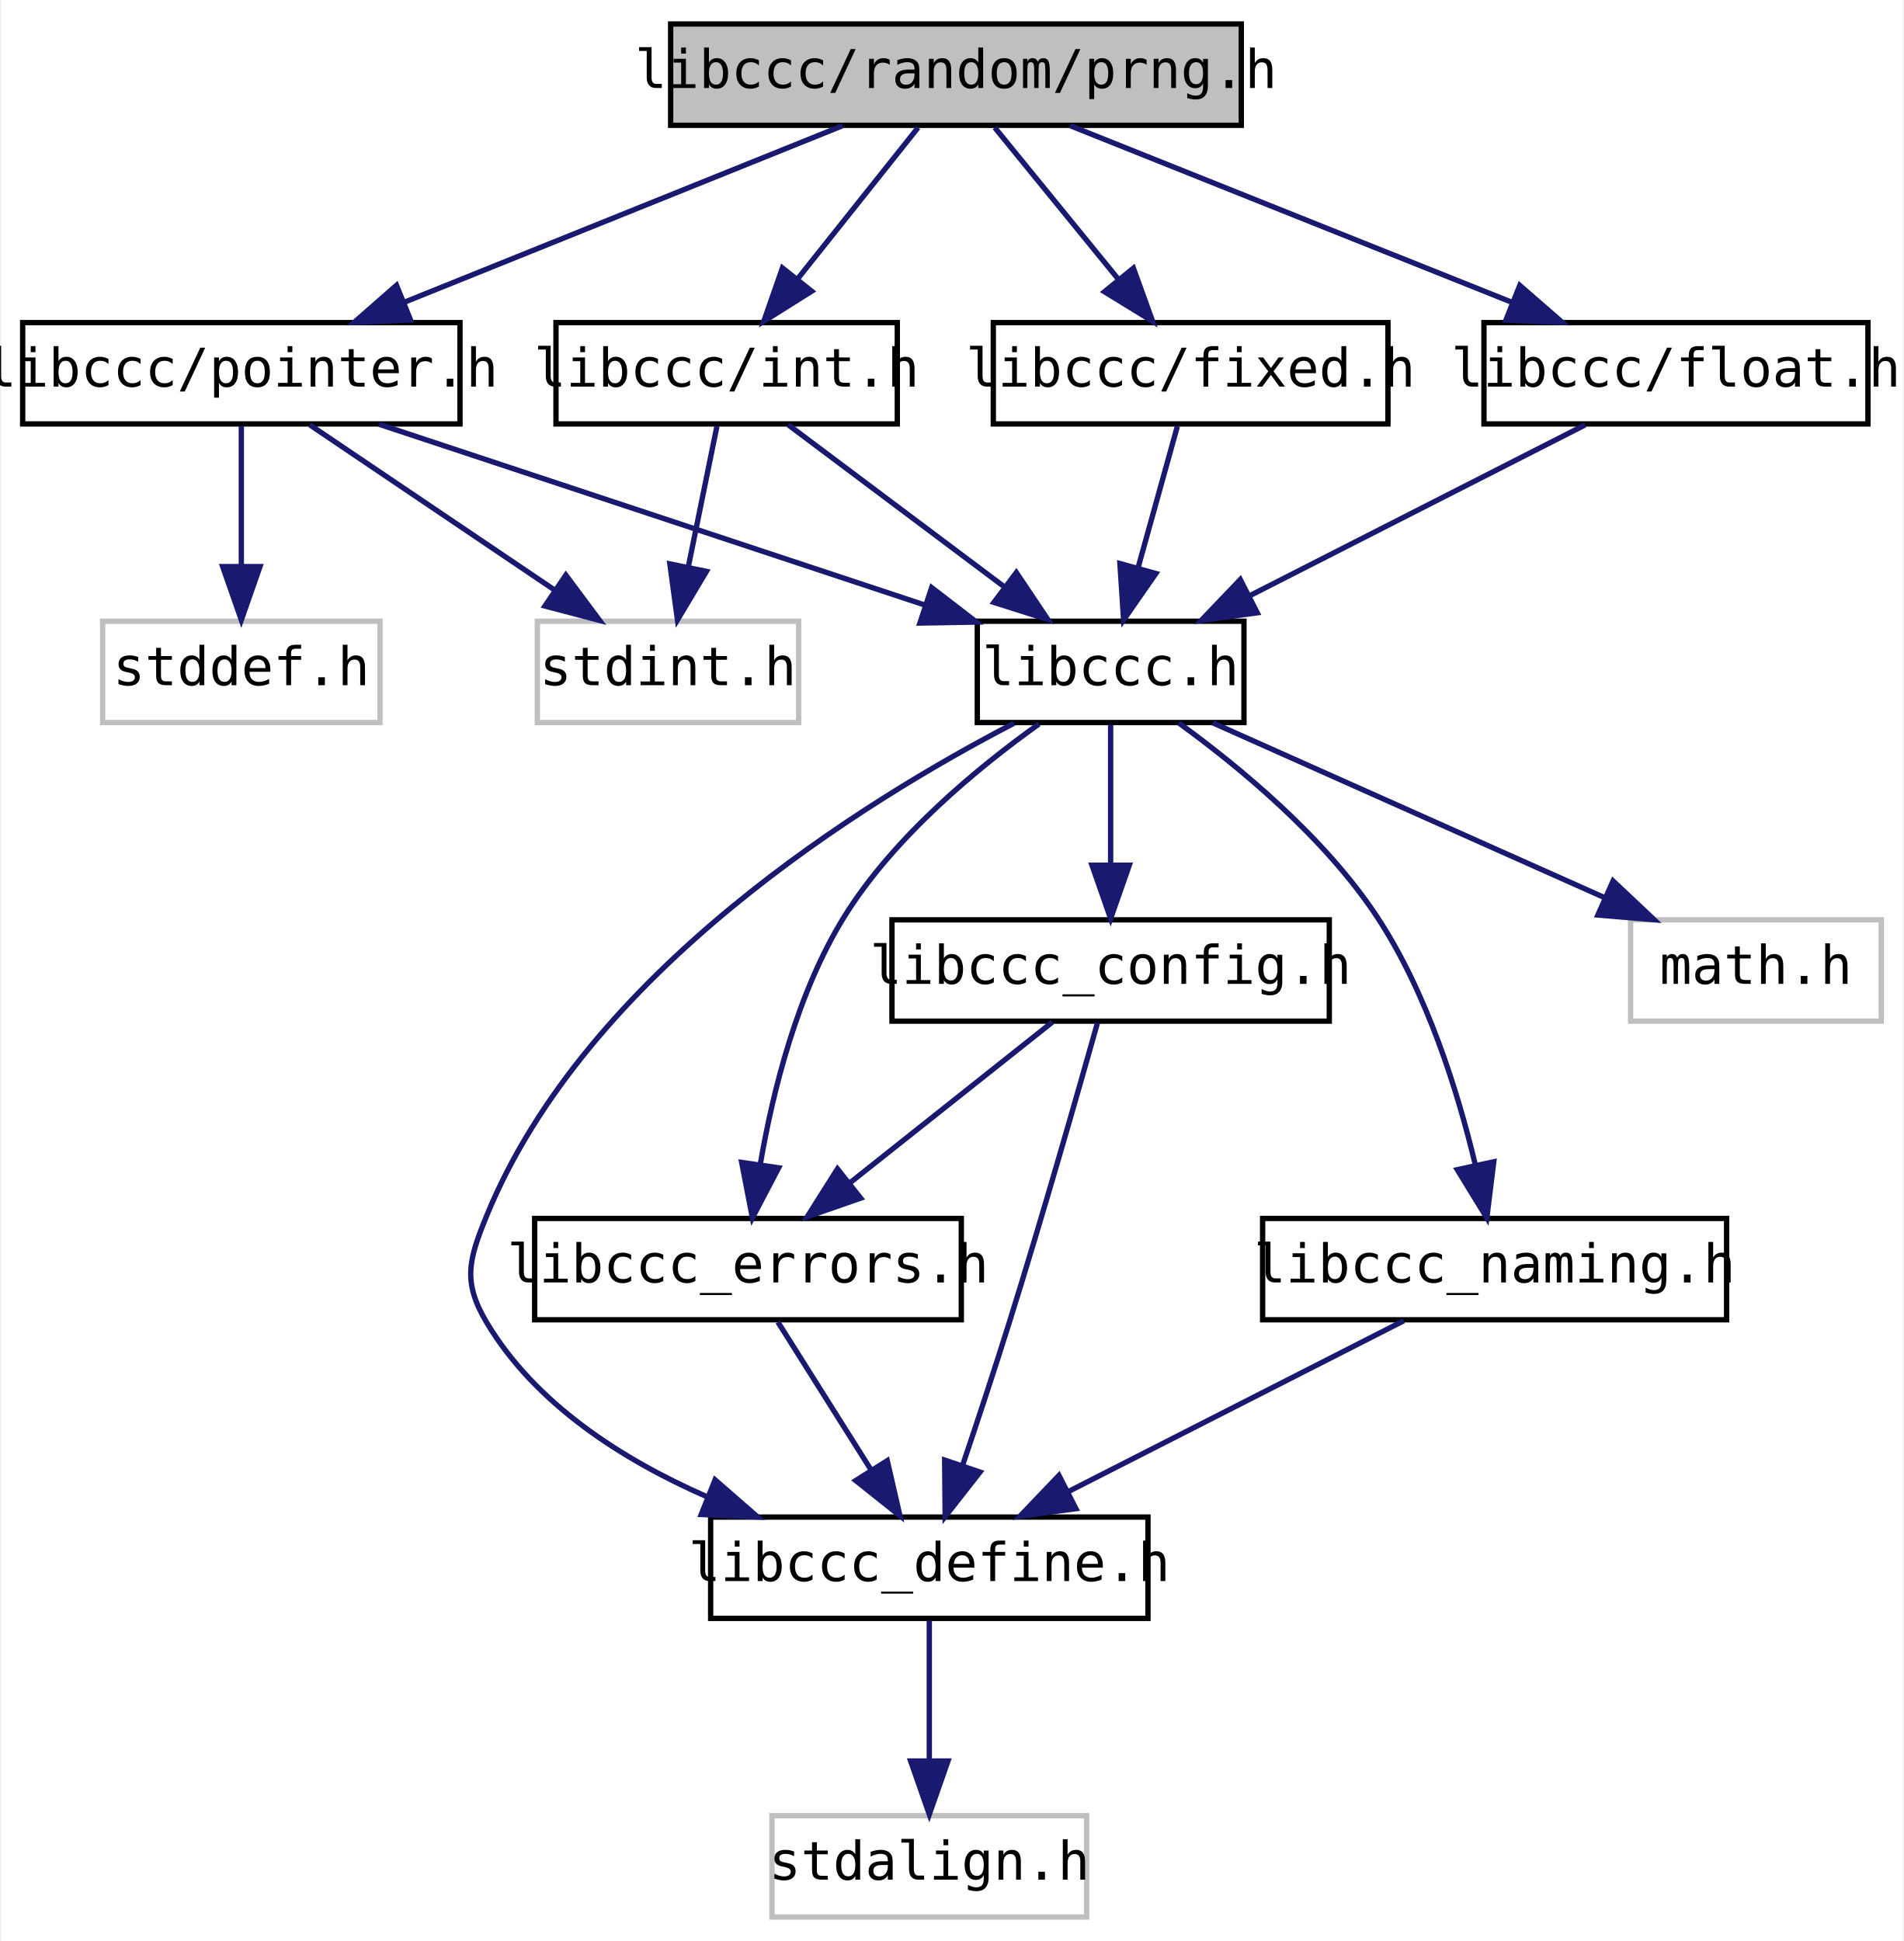
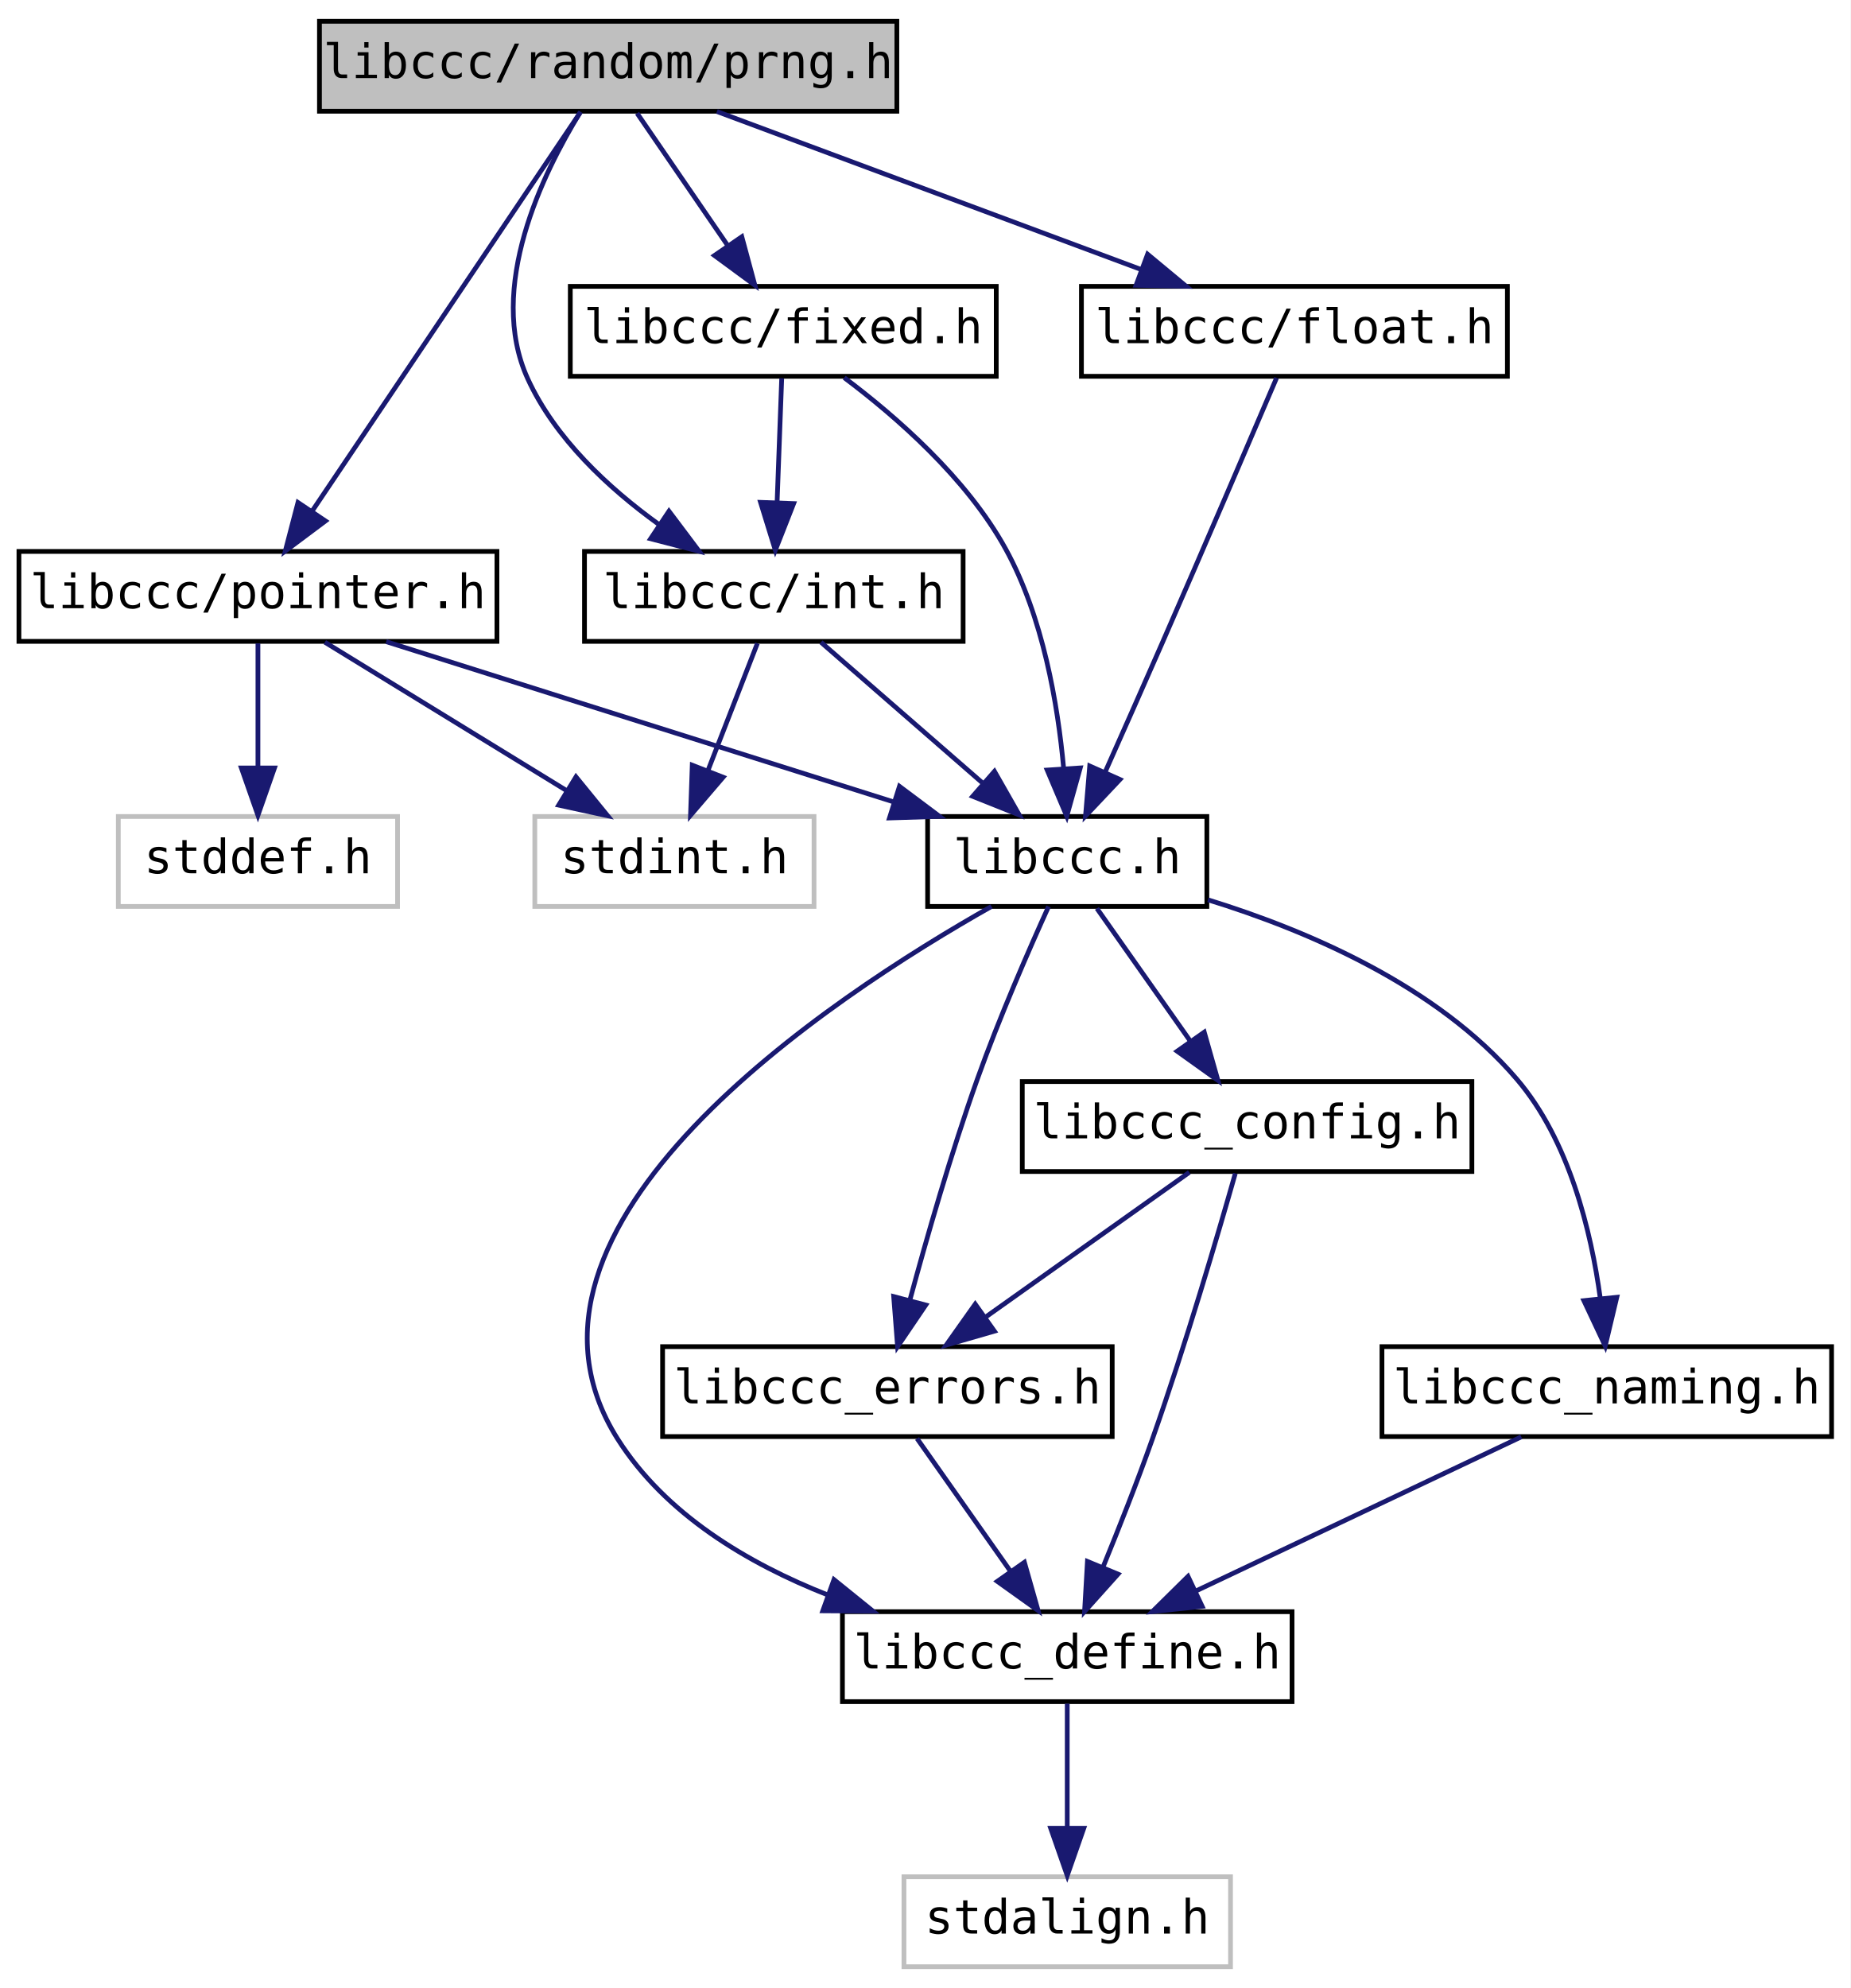
- <svg xmlns="http://www.w3.org/2000/svg" xmlns:xlink="http://www.w3.org/1999/xlink" width="357pt" height="364pt" viewBox="0.00 0.00 356.50 364.00">
-   <g id="graph0" class="graph" transform="scale(1 1) rotate(0) translate(4 360)">
-     <polygon fill="white" stroke="transparent" points="-4,4 -4,-360 352.5,-360 352.5,4 -4,4" />
+ <svg xmlns="http://www.w3.org/2000/svg" xmlns:xlink="http://www.w3.org/1999/xlink" width="391pt" height="420pt" viewBox="0.00 0.00 391.00 420.00">
+   <g id="graph0" class="graph" transform="scale(1 1) rotate(0) translate(4 416)">
+     <polygon fill="white" stroke="transparent" points="-4,4 -4,-416 387,-416 387,4 -4,4" />
    <g id="node1" class="node">
      <g id="a_node1">
        <a xlink:title=" ">
-           <polygon fill="#bfbfbf" stroke="black" points="121.5,-336.5 121.5,-355.5 228.5,-355.5 228.5,-336.5 121.5,-336.5" />
-           <text text-anchor="middle" x="175" y="-343.5" font-family="Consolas" font-size="10.00">libccc/random/prng.h</text>
+           <polygon fill="#bfbfbf" stroke="black" points="63.5,-392.5 63.5,-411.5 185.5,-411.5 185.5,-392.5 63.5,-392.5" />
+           <text text-anchor="middle" x="124.5" y="-399.5" font-family="Consolas" font-size="10.00">libccc/random/prng.h</text>
        </a>
      </g>
    </g>
    <g id="node2" class="node">
      <g id="a_node2">
-         <a xlink:href="$int_8h.html" xlink:title=" ">
-           <polygon fill="white" stroke="black" points="100,-280.5 100,-299.5 164,-299.5 164,-280.5 100,-280.5" />
-           <text text-anchor="middle" x="132" y="-287.5" font-family="Consolas" font-size="10.00">libccc/int.h</text>
+         <a xlink:href="int_8h.html" target="_top" xlink:title=" ">
+           <polygon fill="white" stroke="black" points="119.5,-280.5 119.5,-299.5 199.5,-299.5 199.5,-280.5 119.5,-280.5" />
+           <text text-anchor="middle" x="159.5" y="-287.5" font-family="Consolas" font-size="10.00">libccc/int.h</text>
        </a>
      </g>
    </g>
    <g id="edge1" class="edge">
-       <path fill="none" stroke="midnightblue" d="M167.9,-336.08C161.76,-328.38 152.73,-317.03 145.26,-307.65" />
-       <polygon fill="midnightblue" stroke="midnightblue" points="147.94,-305.39 138.97,-299.75 142.46,-309.75 147.94,-305.39" />
+       <path fill="none" stroke="midnightblue" d="M118.59,-392.26C110.72,-379.47 98.77,-355.1 107.5,-336 113.28,-323.36 124.55,-312.91 135.13,-305.27" />
+       <polygon fill="midnightblue" stroke="midnightblue" points="137.35,-308 143.72,-299.53 133.46,-302.18 137.35,-308" />
+     </g>
+     <g id="node10" class="node">
+       <g id="a_node10">
+         <a xlink:href="fixed_8h.html" target="_top" xlink:title=" ">
+           <polygon fill="white" stroke="black" points="116.5,-336.5 116.5,-355.5 206.5,-355.5 206.5,-336.5 116.5,-336.5" />
+           <text text-anchor="middle" x="161.5" y="-343.5" font-family="Consolas" font-size="10.00">libccc/fixed.h</text>
+         </a>
+       </g>
+     </g>
+     <g id="edge13" class="edge">
+       <path fill="none" stroke="midnightblue" d="M130.61,-392.08C135.78,-384.53 143.35,-373.49 149.69,-364.23" />
+       <polygon fill="midnightblue" stroke="midnightblue" points="152.74,-365.98 155.5,-355.75 146.96,-362.02 152.74,-365.98" />
    </g>
    <g id="node11" class="node">
      <g id="a_node11">
-         <a xlink:href="$fixed_8h.html" xlink:title=" ">
-           <polygon fill="white" stroke="black" points="182,-280.5 182,-299.5 256,-299.5 256,-280.5 182,-280.5" />
-           <text text-anchor="middle" x="219" y="-287.5" font-family="Consolas" font-size="10.00">libccc/fixed.h</text>
-         </a>
-       </g>
-     </g>
-     <g id="edge14" class="edge">
-       <path fill="none" stroke="midnightblue" d="M182.27,-336.08C188.54,-328.38 197.79,-317.03 205.43,-307.65" />
-       <polygon fill="midnightblue" stroke="midnightblue" points="208.27,-309.71 211.87,-299.75 202.84,-305.29 208.27,-309.71" />
-     </g>
-     <g id="node12" class="node">
-       <g id="a_node12">
-         <a xlink:href="$float_8h.html" xlink:title=" ">
-           <polygon fill="white" stroke="black" points="274,-280.5 274,-299.5 346,-299.5 346,-280.5 274,-280.5" />
-           <text text-anchor="middle" x="310" y="-287.5" font-family="Consolas" font-size="10.00">libccc/float.h</text>
+         <a xlink:href="float_8h.html" target="_top" xlink:title=" ">
+           <polygon fill="white" stroke="black" points="224.5,-336.5 224.5,-355.5 314.5,-355.5 314.5,-336.5 224.5,-336.5" />
+           <text text-anchor="middle" x="269.5" y="-343.5" font-family="Consolas" font-size="10.00">libccc/float.h</text>
        </a>
      </g>
    </g>
    <g id="edge16" class="edge">
-       <path fill="none" stroke="midnightblue" d="M196.39,-336.44C218.71,-327.52 253.9,-313.44 279.21,-303.32" />
-       <polygon fill="midnightblue" stroke="midnightblue" points="280.72,-306.48 288.71,-299.52 278.12,-299.98 280.72,-306.48" />
+       <path fill="none" stroke="midnightblue" d="M147.48,-392.44C171.66,-383.44 209.92,-369.19 237.15,-359.05" />
+       <polygon fill="midnightblue" stroke="midnightblue" points="238.48,-362.29 246.63,-355.52 236.04,-355.73 238.48,-362.29" />
    </g>
-     <g id="node13" class="node">
-       <g id="a_node13">
-         <a xlink:href="$pointer_8h.html" xlink:title=" ">
-           <polygon fill="white" stroke="black" points="0,-280.5 0,-299.5 82,-299.5 82,-280.5 0,-280.5" />
-           <text text-anchor="middle" x="41" y="-287.5" font-family="Consolas" font-size="10.00">libccc/pointer.h</text>
+     <g id="node12" class="node">
+       <g id="a_node12">
+         <a xlink:href="pointer_8h.html" target="_top" xlink:title=" ">
+           <polygon fill="white" stroke="black" points="0,-280.5 0,-299.5 101,-299.5 101,-280.5 0,-280.5" />
+           <text text-anchor="middle" x="50.5" y="-287.5" font-family="Consolas" font-size="10.00">libccc/pointer.h</text>
        </a>
      </g>
    </g>
    <g id="edge18" class="edge">
-       <path fill="none" stroke="midnightblue" d="M153.77,-336.44C131.62,-327.52 96.68,-313.44 71.56,-303.32" />
-       <polygon fill="midnightblue" stroke="midnightblue" points="72.72,-300.01 62.13,-299.52 70.1,-306.5 72.72,-300.01" />
+       <path fill="none" stroke="midnightblue" d="M118.69,-392.37C106.48,-374.22 77.95,-331.8 61.93,-307.99" />
+       <polygon fill="midnightblue" stroke="midnightblue" points="64.77,-305.94 56.28,-299.59 58.96,-309.84 64.77,-305.94" />
    </g>
    <g id="node3" class="node">
      <g id="a_node3">
        <a xlink:title=" ">
-           <polygon fill="white" stroke="#bfbfbf" points="96.5,-224.5 96.5,-243.5 145.5,-243.5 145.5,-224.5 96.5,-224.5" />
-           <text text-anchor="middle" x="121" y="-231.5" font-family="Consolas" font-size="10.00">stdint.h</text>
+           <polygon fill="white" stroke="#bfbfbf" points="109,-224.5 109,-243.5 168,-243.5 168,-224.5 109,-224.5" />
+           <text text-anchor="middle" x="138.5" y="-231.5" font-family="Consolas" font-size="10.00">stdint.h</text>
        </a>
      </g>
    </g>
    <g id="edge2" class="edge">
-       <path fill="none" stroke="midnightblue" d="M130.18,-280.08C128.73,-272.93 126.63,-262.64 124.81,-253.69" />
-       <polygon fill="midnightblue" stroke="midnightblue" points="128.21,-252.85 122.78,-243.75 121.35,-254.25 128.21,-252.85" />
+       <path fill="none" stroke="midnightblue" d="M156.03,-280.08C153.19,-272.77 149.07,-262.18 145.54,-253.1" />
+       <polygon fill="midnightblue" stroke="midnightblue" points="148.79,-251.8 141.9,-243.75 142.27,-254.34 148.79,-251.8" />
    </g>
    <g id="node4" class="node">
      <g id="a_node4">
-         <a xlink:href="$libccc_8h.html" xlink:title=" ">
-           <polygon fill="white" stroke="black" points="179,-224.5 179,-243.5 229,-243.5 229,-224.5 179,-224.5" />
-           <text text-anchor="middle" x="204" y="-231.5" font-family="Consolas" font-size="10.00">libccc.h</text>
+         <a xlink:href="libccc_8h.html" target="_top" xlink:title=" ">
+           <polygon fill="white" stroke="black" points="192,-224.5 192,-243.5 251,-243.5 251,-224.5 192,-224.5" />
+           <text text-anchor="middle" x="221.5" y="-231.5" font-family="Consolas" font-size="10.00">libccc.h</text>
        </a>
      </g>
    </g>
    <g id="edge3" class="edge">
-       <path fill="none" stroke="midnightblue" d="M143.57,-280.32C154.42,-272.18 170.88,-259.84 183.88,-250.09" />
-       <polygon fill="midnightblue" stroke="midnightblue" points="186.32,-252.63 192.22,-243.83 182.12,-247.03 186.32,-252.63" />
+       <path fill="none" stroke="midnightblue" d="M169.46,-280.32C178.63,-272.34 192.44,-260.31 203.53,-250.65" />
+       <polygon fill="midnightblue" stroke="midnightblue" points="206.12,-253.04 211.36,-243.83 201.52,-247.76 206.12,-253.04" />
    </g>
    <g id="node5" class="node">
      <g id="a_node5">
-         <a xlink:href="$libccc__define_8h.html" xlink:title=" ">
-           <polygon fill="white" stroke="black" points="129,-56.5 129,-75.5 211,-75.5 211,-56.5 129,-56.5" />
-           <text text-anchor="middle" x="170" y="-63.5" font-family="Consolas" font-size="10.00">libccc_define.h</text>
+         <a xlink:href="libccc__define_8h.html" target="_top" xlink:title=" ">
+           <polygon fill="white" stroke="black" points="174,-56.5 174,-75.5 269,-75.5 269,-56.5 174,-56.5" />
+           <text text-anchor="middle" x="221.5" y="-63.5" font-family="Consolas" font-size="10.00">libccc_define.h</text>
        </a>
      </g>
    </g>
    <g id="edge4" class="edge">
-       <path fill="none" stroke="midnightblue" d="M185.88,-224.37C157.96,-209.88 105.69,-177.7 87,-132 83.64,-123.77 82.45,-119.64 87,-112 96.1,-96.72 112.39,-86.31 128.14,-79.39" />
-       <polygon fill="midnightblue" stroke="midnightblue" points="129.83,-82.48 137.82,-75.51 127.23,-75.98 129.83,-82.48" />
+       <path fill="none" stroke="midnightblue" d="M205.5,-224.5C171.62,-205.36 98.01,-157.02 126.5,-112 136.55,-96.13 153.87,-85.74 171,-79" />
+       <polygon fill="midnightblue" stroke="midnightblue" points="172.21,-82.28 180.45,-75.62 169.85,-75.69 172.21,-82.28" />
    </g>
    <g id="node7" class="node">
      <g id="a_node7">
-         <a xlink:href="$libccc__errors_8h.html" xlink:title=" ">
-           <polygon fill="white" stroke="black" points="96,-112.5 96,-131.5 176,-131.5 176,-112.5 96,-112.5" />
-           <text text-anchor="middle" x="136" y="-119.5" font-family="Consolas" font-size="10.00">libccc_errors.h</text>
+         <a xlink:href="libccc__errors_8h.html" target="_top" xlink:title=" ">
+           <polygon fill="white" stroke="black" points="136,-112.5 136,-131.5 231,-131.5 231,-112.5 136,-112.5" />
+           <text text-anchor="middle" x="183.5" y="-119.5" font-family="Consolas" font-size="10.00">libccc_errors.h</text>
        </a>
      </g>
    </g>
    <g id="edge6" class="edge">
-       <path fill="none" stroke="midnightblue" d="M190.57,-224.23C179.22,-216.13 163.34,-203.1 154,-188 145.24,-173.84 140.66,-155.36 138.32,-141.72" />
-       <polygon fill="midnightblue" stroke="midnightblue" points="141.75,-141 136.83,-131.61 134.82,-142.01 141.75,-141" />
+       <path fill="none" stroke="midnightblue" d="M217.56,-224.49C213.49,-215.53 207.11,-200.94 202.5,-188 196.96,-172.42 191.77,-154.35 188.22,-141.22" />
+       <polygon fill="midnightblue" stroke="midnightblue" points="191.6,-140.29 185.65,-131.51 184.83,-142.08 191.6,-140.29" />
    </g>
    <g id="node8" class="node">
      <g id="a_node8">
-         <a xlink:href="$libccc__config_8h.html" xlink:title=" ">
-           <polygon fill="white" stroke="black" points="163,-168.5 163,-187.5 245,-187.5 245,-168.5 163,-168.5" />
-           <text text-anchor="middle" x="204" y="-175.5" font-family="Consolas" font-size="10.00">libccc_config.h</text>
+         <a xlink:href="libccc__config_8h.html" target="_top" xlink:title=" ">
+           <polygon fill="white" stroke="black" points="212,-168.5 212,-187.5 307,-187.5 307,-168.5 212,-168.5" />
+           <text text-anchor="middle" x="259.5" y="-175.5" font-family="Consolas" font-size="10.00">libccc_config.h</text>
        </a>
      </g>
    </g>
    <g id="edge8" class="edge">
-       <path fill="none" stroke="midnightblue" d="M204,-224.08C204,-217.01 204,-206.86 204,-197.99" />
-       <polygon fill="midnightblue" stroke="midnightblue" points="207.5,-197.75 204,-187.75 200.5,-197.75 207.5,-197.75" />
+       <path fill="none" stroke="midnightblue" d="M227.77,-224.08C233.14,-216.46 241.02,-205.26 247.58,-195.94" />
+       <polygon fill="midnightblue" stroke="midnightblue" points="250.45,-197.94 253.34,-187.75 244.72,-193.91 250.45,-197.94" />
    </g>
    <g id="node9" class="node">
      <g id="a_node9">
-         <a xlink:href="$libccc__naming_8h.html" xlink:title=" ">
-           <polygon fill="white" stroke="black" points="232.5,-112.5 232.5,-131.5 319.5,-131.5 319.5,-112.5 232.5,-112.5" />
-           <text text-anchor="middle" x="276" y="-119.5" font-family="Consolas" font-size="10.00">libccc_naming.h</text>
+         <a xlink:href="libccc__naming_8h.html" target="_top" xlink:title=" ">
+           <polygon fill="white" stroke="black" points="288,-112.5 288,-131.5 383,-131.5 383,-112.5 288,-112.5" />
+           <text text-anchor="middle" x="335.5" y="-119.5" font-family="Consolas" font-size="10.00">libccc_naming.h</text>
        </a>
      </g>
    </g>
    <g id="edge11" class="edge">
-       <path fill="none" stroke="midnightblue" d="M216.78,-224.42C228.03,-216.26 244.11,-203.02 254,-188 263.31,-173.85 269.07,-155.37 272.34,-141.73" />
-       <polygon fill="midnightblue" stroke="midnightblue" points="275.84,-142.13 274.54,-131.61 269,-140.65 275.84,-142.13" />
-     </g>
-     <g id="node10" class="node">
-       <g id="a_node10">
-         <a xlink:title=" ">
-           <polygon fill="white" stroke="#bfbfbf" points="301.5,-168.5 301.5,-187.5 348.5,-187.5 348.5,-168.5 301.5,-168.5" />
-           <text text-anchor="middle" x="325" y="-175.5" font-family="Consolas" font-size="10.00">math.h</text>
-         </a>
-       </g>
-     </g>
-     <g id="edge13" class="edge">
-       <path fill="none" stroke="midnightblue" d="M223.17,-224.44C242.91,-215.64 273.89,-201.81 296.49,-191.72" />
-       <polygon fill="midnightblue" stroke="midnightblue" points="298.21,-194.79 305.92,-187.52 295.36,-188.4 298.21,-194.79" />
+       <path fill="none" stroke="midnightblue" d="M251.23,-225.9C272.29,-219.4 299.68,-207.71 316.5,-188 327.58,-175.02 332.2,-155.85 334.13,-141.69" />
+       <polygon fill="midnightblue" stroke="midnightblue" points="337.62,-141.93 335.17,-131.63 330.66,-141.22 337.62,-141.93" />
    </g>
    <g id="node6" class="node">
      <g id="a_node6">
        <a xlink:title=" ">
-           <polygon fill="white" stroke="#bfbfbf" points="140.5,-0.5 140.5,-19.5 199.5,-19.5 199.5,-0.5 140.5,-0.5" />
-           <text text-anchor="middle" x="170" y="-7.5" font-family="Consolas" font-size="10.00">stdalign.h</text>
+           <polygon fill="white" stroke="#bfbfbf" points="187,-0.5 187,-19.5 256,-19.5 256,-0.5 187,-0.5" />
+           <text text-anchor="middle" x="221.5" y="-7.5" font-family="Consolas" font-size="10.00">stdalign.h</text>
        </a>
      </g>
    </g>
    <g id="edge5" class="edge">
-       <path fill="none" stroke="midnightblue" d="M170,-56.08C170,-49.01 170,-38.86 170,-29.99" />
-       <polygon fill="midnightblue" stroke="midnightblue" points="173.5,-29.75 170,-19.75 166.5,-29.75 173.5,-29.75" />
+       <path fill="none" stroke="midnightblue" d="M221.5,-56.08C221.5,-49.01 221.5,-38.86 221.5,-29.99" />
+       <polygon fill="midnightblue" stroke="midnightblue" points="225,-29.75 221.5,-19.75 218,-29.75 225,-29.75" />
    </g>
    <g id="edge7" class="edge">
-       <path fill="none" stroke="midnightblue" d="M141.61,-112.08C146.37,-104.53 153.32,-93.49 159.15,-84.23" />
-       <polygon fill="midnightblue" stroke="midnightblue" points="162.12,-86.08 164.49,-75.75 156.2,-82.35 162.12,-86.08" />
+       <path fill="none" stroke="midnightblue" d="M189.77,-112.08C195.14,-104.46 203.02,-93.26 209.58,-83.94" />
+       <polygon fill="midnightblue" stroke="midnightblue" points="212.45,-85.94 215.34,-75.75 206.72,-81.91 212.45,-85.94" />
    </g>
    <g id="edge9" class="edge">
-       <path fill="none" stroke="midnightblue" d="M201.52,-168.14C197.99,-155.6 191.25,-131.97 185,-112 182.23,-103.15 179,-93.37 176.24,-85.2" />
-       <polygon fill="midnightblue" stroke="midnightblue" points="179.51,-83.94 172.97,-75.6 172.88,-86.19 179.51,-83.94" />
+       <path fill="none" stroke="midnightblue" d="M257.01,-168.09C253.43,-155.5 246.5,-131.82 239.5,-112 236.31,-102.96 232.39,-93.06 229.03,-84.85" />
+       <polygon fill="midnightblue" stroke="midnightblue" points="232.23,-83.44 225.16,-75.55 225.77,-86.12 232.23,-83.44" />
    </g>
    <g id="edge10" class="edge">
-       <path fill="none" stroke="midnightblue" d="M193.07,-168.32C182.83,-160.18 167.28,-147.84 155,-138.09" />
-       <polygon fill="midnightblue" stroke="midnightblue" points="157.13,-135.31 147.12,-131.83 152.78,-140.79 157.13,-135.31" />
+       <path fill="none" stroke="midnightblue" d="M247.29,-168.32C235.72,-160.11 218.12,-147.6 204.34,-137.81" />
+       <polygon fill="midnightblue" stroke="midnightblue" points="206.11,-134.77 195.93,-131.83 202.06,-140.48 206.11,-134.77" />
    </g>
    <g id="edge12" class="edge">
-       <path fill="none" stroke="midnightblue" d="M258.97,-112.32C241.97,-103.66 215.62,-90.24 196.01,-80.25" />
-       <polygon fill="midnightblue" stroke="midnightblue" points="197.49,-77.08 186.99,-75.65 194.31,-83.31 197.49,-77.08" />
+       <path fill="none" stroke="midnightblue" d="M317.44,-112.44C298.93,-103.68 269.92,-89.94 248.64,-79.86" />
+       <polygon fill="midnightblue" stroke="midnightblue" points="250.01,-76.63 239.48,-75.52 247.02,-82.96 250.01,-76.63" />
    </g>
    <g id="edge15" class="edge">
-       <path fill="none" stroke="midnightblue" d="M216.52,-280.08C214.51,-272.85 211.61,-262.41 209.11,-253.4" />
-       <polygon fill="midnightblue" stroke="midnightblue" points="212.48,-252.45 206.43,-243.75 205.74,-254.32 212.48,-252.45" />
+       <path fill="none" stroke="midnightblue" d="M161.17,-336.08C160.91,-329.01 160.53,-318.86 160.2,-309.99" />
+       <polygon fill="midnightblue" stroke="midnightblue" points="163.69,-309.61 159.82,-299.75 156.7,-309.87 163.69,-309.61" />
+     </g>
+     <g id="edge14" class="edge">
+       <path fill="none" stroke="midnightblue" d="M174.38,-336.21C185.21,-328.09 200.23,-315.05 208.5,-300 216.38,-285.66 219.51,-267.2 220.75,-253.61" />
+       <polygon fill="midnightblue" stroke="midnightblue" points="224.25,-253.76 221.4,-243.55 217.26,-253.31 224.25,-253.76" />
    </g>
    <g id="edge17" class="edge">
-       <path fill="none" stroke="midnightblue" d="M292.97,-280.32C275.97,-271.66 249.62,-258.24 230.01,-248.25" />
-       <polygon fill="midnightblue" stroke="midnightblue" points="231.49,-245.08 220.99,-243.65 228.31,-251.31 231.49,-245.08" />
+       <path fill="none" stroke="midnightblue" d="M265.73,-336.15C260.38,-323.63 250.27,-300.04 241.5,-280 237.6,-271.08 233.21,-261.19 229.54,-252.96" />
+       <polygon fill="midnightblue" stroke="midnightblue" points="232.64,-251.32 225.36,-243.61 226.25,-254.17 232.64,-251.32" />
    </g>
    <g id="edge20" class="edge">
-       <path fill="none" stroke="midnightblue" d="M53.85,-280.32C66.22,-271.98 85.13,-259.21 99.74,-249.35" />
-       <polygon fill="midnightblue" stroke="midnightblue" points="101.85,-252.15 108.18,-243.65 97.93,-246.35 101.85,-252.15" />
+       <path fill="none" stroke="midnightblue" d="M64.64,-280.32C78.37,-271.9 99.44,-258.97 115.56,-249.07" />
+       <polygon fill="midnightblue" stroke="midnightblue" points="117.7,-251.87 124.4,-243.65 114.04,-245.9 117.7,-251.87" />
    </g>
    <g id="edge21" class="edge">
-       <path fill="none" stroke="midnightblue" d="M66.83,-280.44C94.41,-271.31 138.29,-256.77 168.97,-246.6" />
-       <polygon fill="midnightblue" stroke="midnightblue" points="170.44,-249.81 178.83,-243.34 168.24,-243.16 170.44,-249.81" />
+       <path fill="none" stroke="midnightblue" d="M77.6,-280.44C106.49,-271.32 152.42,-256.81 184.61,-246.65" />
+       <polygon fill="midnightblue" stroke="midnightblue" points="186.05,-249.87 194.53,-243.52 183.94,-243.19 186.05,-249.87" />
    </g>
-     <g id="node14" class="node">
-       <g id="a_node14">
+     <g id="node13" class="node">
+       <g id="a_node13">
        <a xlink:title=" ">
-           <polygon fill="white" stroke="#bfbfbf" points="15,-224.5 15,-243.5 67,-243.5 67,-224.5 15,-224.5" />
-           <text text-anchor="middle" x="41" y="-231.5" font-family="Consolas" font-size="10.00">stddef.h</text>
+           <polygon fill="white" stroke="#bfbfbf" points="21,-224.5 21,-243.5 80,-243.5 80,-224.5 21,-224.5" />
+           <text text-anchor="middle" x="50.5" y="-231.5" font-family="Consolas" font-size="10.00">stddef.h</text>
        </a>
      </g>
    </g>
    <g id="edge19" class="edge">
-       <path fill="none" stroke="midnightblue" d="M41,-280.08C41,-273.01 41,-262.86 41,-253.99" />
-       <polygon fill="midnightblue" stroke="midnightblue" points="44.5,-253.75 41,-243.75 37.5,-253.75 44.5,-253.75" />
+       <path fill="none" stroke="midnightblue" d="M50.5,-280.08C50.5,-273.01 50.5,-262.86 50.5,-253.99" />
+       <polygon fill="midnightblue" stroke="midnightblue" points="54,-253.75 50.5,-243.75 47,-253.75 54,-253.75" />
    </g>
  </g>
</svg>
